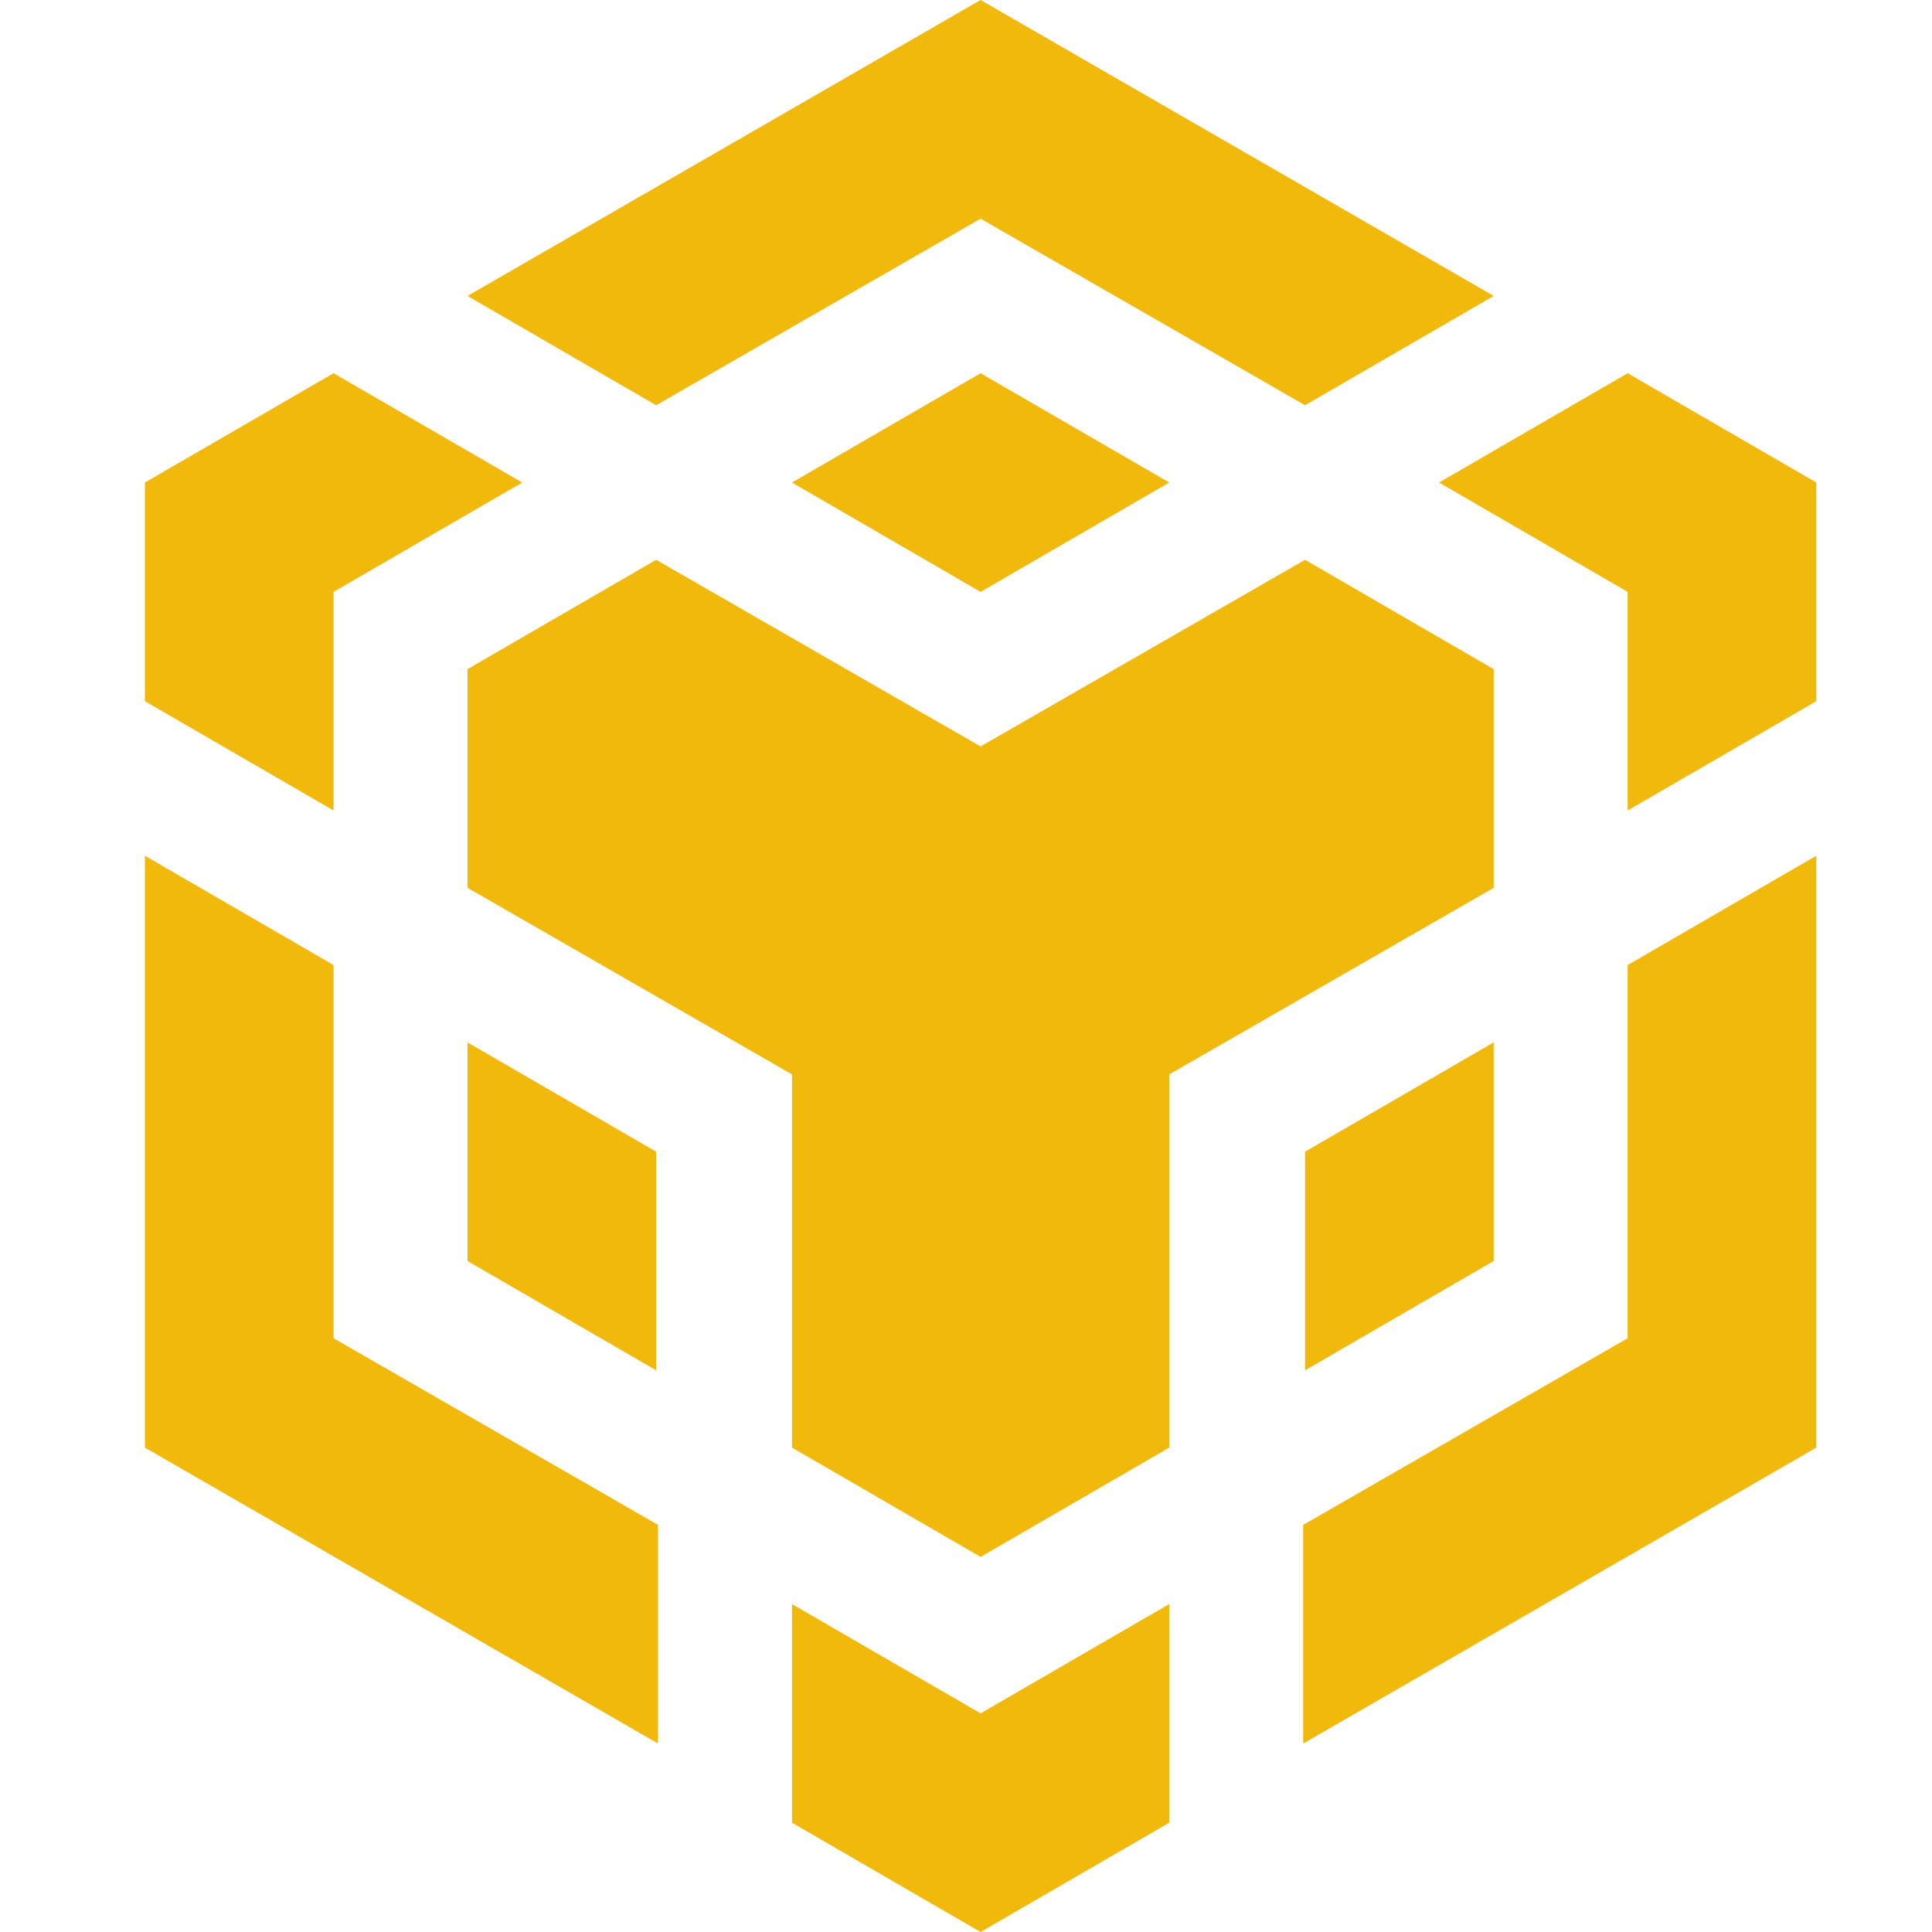
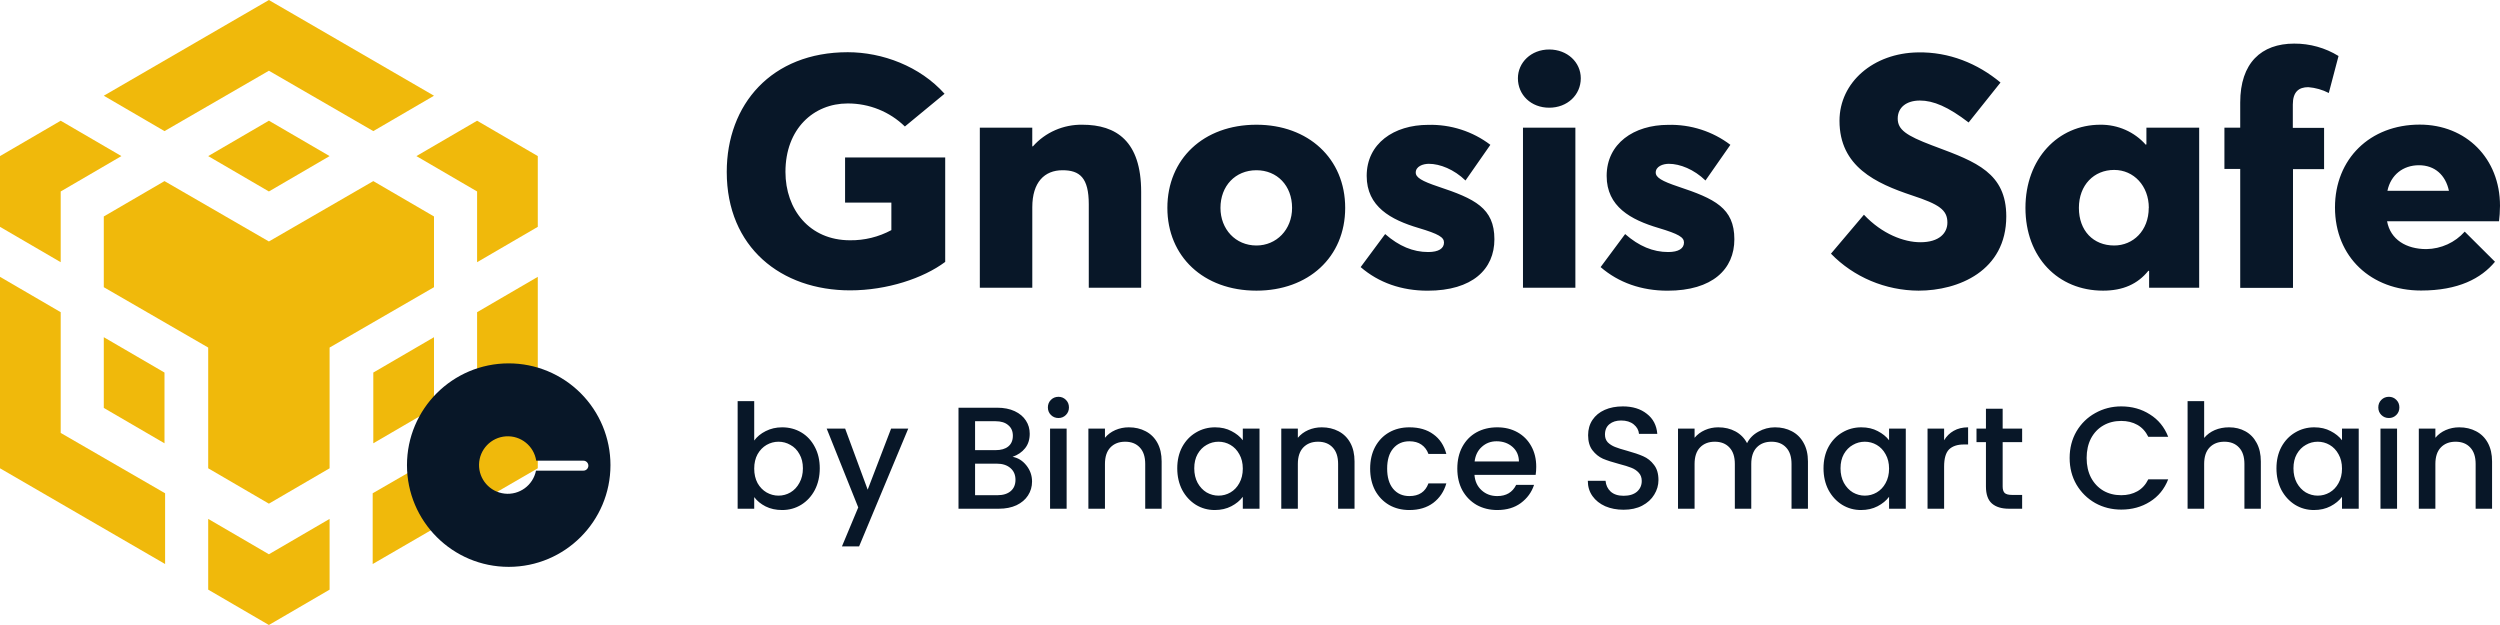
- <svg xmlns="http://www.w3.org/2000/svg" width="40" height="40" viewBox="0 0 40 40" fill="none">
-   <path d="M20.302 0L9.679 6.127L13.585 8.39L20.302 4.527L27.02 8.39L30.926 6.127L20.302 0Z" fill="#F0B90B" />
-   <path d="M27.02 11.59L30.926 13.854V18.381L24.208 22.244V29.971L20.302 32.234L16.397 29.971V22.244L9.679 18.381V13.854L13.585 11.59L20.302 15.454L27.02 11.59Z" fill="#F0B90B" />
-   <path d="M30.926 21.581V26.107L27.02 28.371V23.844L30.926 21.581Z" fill="#F0B90B" />
-   <path d="M26.981 31.571L33.699 27.707V19.98L37.605 17.717V29.971L26.981 36.098V31.571Z" fill="#F0B90B" />
-   <path d="M33.699 12.254L29.794 9.99L33.699 7.727L37.605 9.99V14.517L33.699 16.78V12.254Z" fill="#F0B90B" />
-   <path d="M16.397 37.737V33.21L20.302 35.473L24.208 33.21V37.737L20.302 40L16.397 37.737Z" fill="#F0B90B" />
-   <path d="M13.585 28.371L9.679 26.107V21.581L13.585 23.844V28.371Z" fill="#F0B90B" />
-   <path d="M20.302 12.254L16.397 9.99L20.302 7.727L24.208 9.99L20.302 12.254Z" fill="#F0B90B" />
-   <path d="M10.812 9.99L6.906 12.254V16.78L3 14.517V9.99L6.906 7.727L10.812 9.99Z" fill="#F0B90B" />
-   <path d="M3 17.717L6.906 19.98V27.707L13.624 31.571V36.098L3 29.971V17.717Z" fill="#F0B90B" />
+ <svg xmlns="http://www.w3.org/2000/svg" width="172" height="43" viewBox="0 0 172 43" fill="none">
+   <path d="M7.141 6.586L18.5 0L29.859 6.586L25.683 9.02L18.5 4.866L11.317 9.02L7.141 6.586ZM29.859 14.893L25.683 12.46L18.5 16.613L11.317 12.46L7.141 14.893V19.759L14.324 23.912V32.218L18.5 34.652L22.676 32.218V23.912L29.859 19.759V14.893ZM29.859 28.065V23.199L25.683 25.632V30.498L29.859 28.065ZM32.824 29.785L25.641 33.938V38.805L37 32.218V19.046L32.824 21.479V29.785ZM28.648 10.739L32.824 13.173V18.039L37 15.606V10.739L32.824 8.306L28.648 10.739ZM14.324 35.7V40.567L18.5 43L22.676 40.567V35.7L18.5 38.134L14.324 35.7ZM7.141 28.065L11.317 30.498V25.632L7.141 23.199V28.065ZM14.324 10.739L18.5 13.173L22.676 10.739L18.5 8.306L14.324 10.739ZM4.176 13.173L8.352 10.739L4.176 8.306L0 10.739V15.606L4.176 18.039V13.173ZM4.176 21.479L0 19.046V32.218L11.359 38.805V33.938L4.176 29.785V21.479Z" fill="#F0B90B" />
+   <path fill-rule="evenodd" clip-rule="evenodd" d="M50 11.826C50 7.186 53.076 3.592 58.325 3.592C60.706 3.592 63.297 4.56 64.985 6.451L62.256 8.703C61.213 7.683 59.797 7.112 58.318 7.118C55.983 7.118 54.039 8.854 54.039 11.826C54.039 14.414 55.69 16.531 58.481 16.531C59.475 16.543 60.455 16.302 61.326 15.832V13.94H58.141V10.835H65.03V18.019C63.528 19.144 61.03 19.977 58.488 19.977C53.748 19.977 50 17.026 50 11.826ZM67.412 8.785H71.02V10.067H71.067C71.916 9.105 73.163 8.56 74.466 8.581C76.801 8.581 78.512 9.708 78.512 13.202V19.795H74.908V14.055C74.908 12.229 74.288 11.712 73.102 11.712C71.856 11.712 71.022 12.544 71.022 14.255V19.795H67.412V8.785ZM80.315 14.302C80.315 10.947 82.791 8.581 86.443 8.581C90.005 8.581 92.549 10.902 92.549 14.302C92.549 17.702 90.005 19.997 86.443 19.997C82.791 19.997 80.315 17.635 80.315 14.302ZM88.895 14.302C88.895 12.769 87.864 11.712 86.443 11.712C84.987 11.712 83.968 12.795 83.968 14.302C83.968 15.765 84.999 16.89 86.444 16.89C87.812 16.89 88.895 15.809 88.895 14.302ZM93.613 18.376L95.299 16.103C96.249 16.936 97.22 17.34 98.259 17.34C98.978 17.34 99.347 17.094 99.347 16.687C99.347 16.328 99 16.103 97.59 15.683C95.692 15.119 94.028 14.219 94.028 12.103C94.028 9.872 95.902 8.59 98.259 8.59C99.807 8.55 101.318 9.036 102.537 9.964L100.826 12.418C100.039 11.653 99.067 11.27 98.304 11.27C97.893 11.27 97.403 11.45 97.403 11.871C97.403 12.209 97.816 12.459 98.953 12.839C101.451 13.672 102.815 14.304 102.815 16.464C102.815 18.514 101.313 20 98.215 20C96.433 19.997 94.862 19.457 93.613 18.376ZM104.432 5.385C104.432 4.304 105.337 3.405 106.585 3.405C107.832 3.405 108.758 4.283 108.758 5.385C108.758 6.533 107.832 7.41 106.585 7.41C105.337 7.41 104.432 6.533 104.432 5.385ZM104.781 8.785H108.386V19.795H104.781V8.785ZM110.122 18.376L111.81 16.103C112.757 16.936 113.73 17.34 114.771 17.34C115.486 17.34 115.858 17.094 115.858 16.687C115.858 16.328 115.509 16.103 114.101 15.683C112.203 15.119 110.538 14.219 110.538 12.103C110.538 9.872 112.412 8.59 114.771 8.59C116.318 8.55 117.829 9.036 119.05 9.964L117.337 12.418C116.55 11.653 115.58 11.27 114.815 11.27C114.404 11.27 113.914 11.45 113.914 11.871C113.914 12.209 114.327 12.459 115.464 12.839C117.962 13.672 119.324 14.304 119.324 16.464C119.324 18.514 117.824 20 114.723 20C112.944 19.997 111.371 19.457 110.122 18.376ZM125.97 17.453L128.238 14.773C129.488 16.103 130.993 16.666 132.124 16.666C133.421 16.666 133.981 16.034 133.981 15.314C133.981 14.437 133.405 14.055 131.555 13.446C129.055 12.613 126.557 11.463 126.557 8.312C126.557 5.655 128.894 3.651 131.946 3.605C134.097 3.561 136.071 4.373 137.634 5.678L135.441 8.426C134.031 7.345 133.016 6.917 132.089 6.917C131.166 6.917 130.563 7.389 130.563 8.155C130.563 8.919 131.141 9.324 132.921 10L133.207 10.107C135.954 11.133 138.032 11.91 138.032 14.886C138.032 18.647 134.732 19.997 131.996 19.997C129.716 19.985 127.538 19.067 125.97 17.453ZM139.351 14.302C139.351 10.924 141.591 8.581 144.507 8.581C145.703 8.568 146.848 9.072 147.628 9.956L147.673 9.933V8.785H151.303V19.795H147.859V18.647L147.812 18.624C147.072 19.547 146.053 19.997 144.69 19.997C141.591 19.997 139.351 17.701 139.351 14.302ZM147.839 14.302C147.839 12.793 146.806 11.691 145.455 11.691C144.067 11.691 143.028 12.728 143.028 14.302C143.028 15.877 144.022 16.89 145.455 16.89C146.752 16.89 147.833 15.878 147.833 14.302H147.839ZM154.127 11.622H153.04V8.785H154.127V7.051C154.127 4.327 155.582 3 157.839 3C158.92 2.994 159.978 3.29 160.891 3.853L160.221 6.398C159.783 6.172 159.304 6.036 158.811 5.997C158.162 5.997 157.746 6.313 157.746 7.191V8.798H159.897V11.635H157.758V19.806H154.127V11.622ZM171.933 15.224H164.231C164.462 16.485 165.549 17.138 166.937 17.138C167.951 17.122 168.909 16.684 169.573 15.936L171.655 18.009C170.705 19.157 169.133 19.988 166.568 19.988C163.143 19.988 160.647 17.692 160.647 14.271C160.647 10.938 163.051 8.573 166.475 8.573C169.665 8.573 172 10.894 172 14.159C172 14.483 171.966 14.999 171.933 15.224ZM164.255 13.125H168.486C168.255 12.044 167.514 11.368 166.423 11.368C165.333 11.368 164.486 12.029 164.255 13.125ZM72.304 28.55C72.444 28.69 72.618 28.76 72.824 28.76C73.024 28.76 73.194 28.69 73.334 28.55C73.474 28.41 73.544 28.237 73.544 28.03C73.544 27.823 73.474 27.65 73.334 27.51C73.194 27.37 73.024 27.3 72.824 27.3C72.618 27.3 72.444 27.37 72.304 27.51C72.164 27.65 72.094 27.823 72.094 28.03C72.094 28.237 72.164 28.41 72.304 28.55ZM73.384 35V29.49H72.244V35H73.384ZM52.68 29.66C52.347 29.827 52.083 30.043 51.89 30.31V27.6H50.75V35H51.89V34.2C52.083 34.46 52.343 34.673 52.67 34.84C53.003 35.007 53.383 35.09 53.81 35.09C54.29 35.09 54.727 34.97 55.12 34.73C55.52 34.483 55.833 34.143 56.06 33.71C56.287 33.27 56.4 32.773 56.4 32.22C56.4 31.667 56.287 31.177 56.06 30.75C55.833 30.317 55.523 29.983 55.13 29.75C54.737 29.517 54.297 29.4 53.81 29.4C53.397 29.4 53.02 29.487 52.68 29.66ZM55 31.24C55.16 31.513 55.24 31.84 55.24 32.22C55.24 32.6 55.16 32.933 55 33.22C54.847 33.507 54.64 33.727 54.38 33.88C54.127 34.027 53.853 34.1 53.56 34.1C53.273 34.1 53 34.027 52.74 33.88C52.487 33.733 52.28 33.52 52.12 33.24C51.967 32.953 51.89 32.62 51.89 32.24C51.89 31.86 51.967 31.53 52.12 31.25C52.28 30.97 52.487 30.757 52.74 30.61C53 30.463 53.273 30.39 53.56 30.39C53.853 30.39 54.127 30.463 54.38 30.61C54.64 30.75 54.847 30.96 55 31.24ZM59.107 37.59L62.487 29.49H61.307L59.697 33.69L58.147 29.49H56.877L59.047 34.91L57.927 37.59H59.107ZM69.665 31.43C70.039 31.497 70.355 31.693 70.615 32.02C70.875 32.347 71.005 32.717 71.005 33.13C71.005 33.483 70.912 33.803 70.725 34.09C70.545 34.37 70.282 34.593 69.935 34.76C69.589 34.92 69.185 35 68.725 35H65.945V28.05H68.595C69.069 28.05 69.475 28.13 69.815 28.29C70.155 28.45 70.412 28.667 70.585 28.94C70.759 29.207 70.845 29.507 70.845 29.84C70.845 30.24 70.739 30.573 70.525 30.84C70.312 31.107 70.025 31.303 69.665 31.43ZM67.085 30.97H68.495C68.869 30.97 69.159 30.887 69.365 30.72C69.579 30.547 69.685 30.3 69.685 29.98C69.685 29.667 69.579 29.423 69.365 29.25C69.159 29.07 68.869 28.98 68.495 28.98H67.085V30.97ZM68.625 34.07C69.012 34.07 69.315 33.977 69.535 33.79C69.755 33.603 69.865 33.343 69.865 33.01C69.865 32.67 69.749 32.4 69.515 32.2C69.282 32 68.972 31.9 68.585 31.9H67.085V34.07H68.625ZM77.661 29.4C78.094 29.4 78.481 29.49 78.821 29.67C79.168 29.85 79.438 30.117 79.631 30.47C79.824 30.823 79.921 31.25 79.921 31.75V35H78.791V31.92C78.791 31.427 78.668 31.05 78.421 30.79C78.174 30.523 77.838 30.39 77.411 30.39C76.984 30.39 76.644 30.523 76.391 30.79C76.144 31.05 76.021 31.427 76.021 31.92V35H74.881V29.49H76.021V30.12C76.207 29.893 76.444 29.717 76.731 29.59C77.024 29.463 77.334 29.4 77.661 29.4ZM81.335 30.75C81.108 31.177 80.995 31.667 80.995 32.22C80.995 32.773 81.108 33.27 81.335 33.71C81.568 34.143 81.882 34.483 82.275 34.73C82.668 34.97 83.102 35.09 83.575 35.09C84.002 35.09 84.382 35.003 84.715 34.83C85.048 34.657 85.312 34.44 85.505 34.18V35H86.655V29.49H85.505V30.29C85.312 30.037 85.052 29.827 84.725 29.66C84.405 29.487 84.028 29.4 83.595 29.4C83.115 29.4 82.675 29.52 82.275 29.76C81.882 29.993 81.568 30.323 81.335 30.75ZM85.265 31.25C85.425 31.53 85.505 31.86 85.505 32.24C85.505 32.62 85.425 32.953 85.265 33.24C85.112 33.52 84.908 33.733 84.655 33.88C84.402 34.027 84.128 34.1 83.835 34.1C83.548 34.1 83.275 34.027 83.015 33.88C82.762 33.727 82.555 33.507 82.395 33.22C82.242 32.933 82.165 32.6 82.165 32.22C82.165 31.84 82.242 31.513 82.395 31.24C82.555 30.96 82.762 30.75 83.015 30.61C83.268 30.463 83.542 30.39 83.835 30.39C84.128 30.39 84.402 30.463 84.655 30.61C84.908 30.757 85.112 30.97 85.265 31.25ZM90.932 29.4C91.366 29.4 91.752 29.49 92.092 29.67C92.439 29.85 92.709 30.117 92.902 30.47C93.096 30.823 93.192 31.25 93.192 31.75V35H92.062V31.92C92.062 31.427 91.939 31.05 91.692 30.79C91.446 30.523 91.109 30.39 90.682 30.39C90.256 30.39 89.916 30.523 89.662 30.79C89.416 31.05 89.292 31.427 89.292 31.92V35H88.152V29.49H89.292V30.12C89.479 29.893 89.716 29.717 90.002 29.59C90.296 29.463 90.606 29.4 90.932 29.4ZM94.606 30.75C94.38 31.177 94.266 31.673 94.266 32.24C94.266 32.807 94.38 33.307 94.606 33.74C94.84 34.167 95.16 34.5 95.567 34.74C95.973 34.973 96.44 35.09 96.966 35.09C97.62 35.09 98.166 34.927 98.606 34.6C99.046 34.267 99.347 33.82 99.507 33.26H98.276C98.063 33.84 97.626 34.13 96.966 34.13C96.5 34.13 96.126 33.963 95.847 33.63C95.573 33.297 95.436 32.833 95.436 32.24C95.436 31.647 95.573 31.187 95.847 30.86C96.126 30.527 96.5 30.36 96.966 30.36C97.3 30.36 97.576 30.437 97.796 30.59C98.016 30.743 98.177 30.957 98.276 31.23H99.507C99.353 30.643 99.056 30.193 98.617 29.88C98.183 29.56 97.633 29.4 96.966 29.4C96.44 29.4 95.973 29.517 95.567 29.75C95.16 29.983 94.84 30.317 94.606 30.75ZM105.693 32.11C105.693 32.317 105.679 32.503 105.653 32.67H101.443C101.476 33.11 101.639 33.463 101.933 33.73C102.226 33.997 102.586 34.13 103.013 34.13C103.626 34.13 104.059 33.873 104.313 33.36H105.543C105.376 33.867 105.073 34.283 104.633 34.61C104.199 34.93 103.659 35.09 103.013 35.09C102.486 35.09 102.013 34.973 101.593 34.74C101.179 34.5 100.853 34.167 100.613 33.74C100.379 33.307 100.263 32.807 100.263 32.24C100.263 31.673 100.376 31.177 100.603 30.75C100.836 30.317 101.159 29.983 101.573 29.75C101.993 29.517 102.473 29.4 103.013 29.4C103.533 29.4 103.996 29.513 104.403 29.74C104.809 29.967 105.126 30.287 105.353 30.7C105.579 31.107 105.693 31.577 105.693 32.11ZM104.503 31.75C104.496 31.33 104.346 30.993 104.053 30.74C103.759 30.487 103.396 30.36 102.963 30.36C102.569 30.36 102.233 30.487 101.953 30.74C101.673 30.987 101.506 31.323 101.453 31.75H104.503ZM110.442 34.83C110.815 34.99 111.235 35.07 111.702 35.07C112.195 35.07 112.622 34.977 112.982 34.79C113.349 34.597 113.625 34.343 113.812 34.03C114.005 33.717 114.102 33.383 114.102 33.03C114.102 32.59 113.999 32.24 113.792 31.98C113.592 31.713 113.345 31.517 113.052 31.39C112.765 31.263 112.392 31.137 111.932 31.01C111.585 30.917 111.312 30.83 111.112 30.75C110.912 30.67 110.745 30.563 110.612 30.43C110.485 30.29 110.422 30.113 110.422 29.9C110.422 29.587 110.525 29.347 110.732 29.18C110.939 29.013 111.205 28.93 111.532 28.93C111.892 28.93 112.182 29.02 112.402 29.2C112.622 29.38 112.742 29.597 112.762 29.85H114.022C113.975 29.263 113.735 28.803 113.302 28.47C112.875 28.13 112.325 27.96 111.652 27.96C111.179 27.96 110.762 28.04 110.402 28.2C110.042 28.36 109.762 28.59 109.562 28.89C109.362 29.19 109.262 29.54 109.262 29.94C109.262 30.373 109.362 30.72 109.562 30.98C109.762 31.24 110.002 31.433 110.282 31.56C110.569 31.68 110.939 31.8 111.392 31.92C111.752 32.013 112.032 32.1 112.232 32.18C112.439 32.26 112.609 32.373 112.742 32.52C112.882 32.667 112.952 32.857 112.952 33.09C112.952 33.39 112.842 33.637 112.622 33.83C112.402 34.017 112.095 34.11 111.702 34.11C111.322 34.11 111.025 34.013 110.812 33.82C110.605 33.627 110.489 33.38 110.462 33.08H109.242C109.242 33.48 109.349 33.83 109.562 34.13C109.775 34.43 110.069 34.663 110.442 34.83ZM122.117 29.4C122.551 29.4 122.937 29.49 123.277 29.67C123.624 29.85 123.894 30.117 124.087 30.47C124.287 30.823 124.387 31.25 124.387 31.75V35H123.257V31.92C123.257 31.427 123.134 31.05 122.887 30.79C122.641 30.523 122.304 30.39 121.877 30.39C121.451 30.39 121.111 30.523 120.857 30.79C120.611 31.05 120.487 31.427 120.487 31.92V35H119.357V31.92C119.357 31.427 119.234 31.05 118.987 30.79C118.741 30.523 118.404 30.39 117.977 30.39C117.551 30.39 117.211 30.523 116.957 30.79C116.711 31.05 116.587 31.427 116.587 31.92V35H115.447V29.49H116.587V30.12C116.774 29.893 117.011 29.717 117.297 29.59C117.584 29.463 117.891 29.4 118.217 29.4C118.657 29.4 119.051 29.493 119.397 29.68C119.744 29.867 120.011 30.137 120.197 30.49C120.364 30.157 120.624 29.893 120.977 29.7C121.331 29.5 121.711 29.4 122.117 29.4ZM125.798 30.75C125.571 31.177 125.458 31.667 125.458 32.22C125.458 32.773 125.571 33.27 125.798 33.71C126.031 34.143 126.345 34.483 126.738 34.73C127.131 34.97 127.565 35.09 128.038 35.09C128.465 35.09 128.845 35.003 129.178 34.83C129.511 34.657 129.775 34.44 129.968 34.18V35H131.118V29.49H129.968V30.29C129.775 30.037 129.515 29.827 129.188 29.66C128.868 29.487 128.491 29.4 128.058 29.4C127.578 29.4 127.138 29.52 126.738 29.76C126.345 29.993 126.031 30.323 125.798 30.75ZM129.728 31.25C129.888 31.53 129.968 31.86 129.968 32.24C129.968 32.62 129.888 32.953 129.728 33.24C129.575 33.52 129.371 33.733 129.118 33.88C128.865 34.027 128.591 34.1 128.298 34.1C128.011 34.1 127.738 34.027 127.478 33.88C127.225 33.727 127.018 33.507 126.858 33.22C126.705 32.933 126.628 32.6 126.628 32.22C126.628 31.84 126.705 31.513 126.858 31.24C127.018 30.96 127.225 30.75 127.478 30.61C127.731 30.463 128.005 30.39 128.298 30.39C128.591 30.39 128.865 30.463 129.118 30.61C129.371 30.757 129.575 30.97 129.728 31.25ZM133.755 30.29C133.922 30.01 134.142 29.793 134.415 29.64C134.695 29.48 135.025 29.4 135.405 29.4V30.58H135.115C134.669 30.58 134.329 30.693 134.095 30.92C133.869 31.147 133.755 31.54 133.755 32.1V35H132.615V29.49H133.755V30.29ZM137.783 33.47V30.42H139.123V29.49H137.783V28.12H136.633V29.49H135.983V30.42H136.633V33.47C136.633 34.01 136.77 34.4 137.043 34.64C137.316 34.88 137.71 35 138.223 35H139.123V34.05H138.423C138.19 34.05 138.023 34.007 137.923 33.92C137.83 33.827 137.783 33.677 137.783 33.47ZM142.391 31.51C142.391 30.83 142.548 30.22 142.861 29.68C143.181 29.14 143.611 28.72 144.151 28.42C144.698 28.113 145.295 27.96 145.941 27.96C146.681 27.96 147.338 28.143 147.911 28.51C148.491 28.87 148.911 29.383 149.171 30.05H147.801C147.621 29.683 147.371 29.41 147.051 29.23C146.731 29.05 146.361 28.96 145.941 28.96C145.481 28.96 145.071 29.063 144.711 29.27C144.351 29.477 144.068 29.773 143.861 30.16C143.661 30.547 143.561 30.997 143.561 31.51C143.561 32.023 143.661 32.473 143.861 32.86C144.068 33.247 144.351 33.547 144.711 33.76C145.071 33.967 145.481 34.07 145.941 34.07C146.361 34.07 146.731 33.98 147.051 33.8C147.371 33.62 147.621 33.347 147.801 32.98H149.171C148.911 33.647 148.491 34.16 147.911 34.52C147.338 34.88 146.681 35.06 145.941 35.06C145.288 35.06 144.691 34.91 144.151 34.61C143.611 34.303 143.181 33.88 142.861 33.34C142.548 32.8 142.391 32.19 142.391 31.51ZM154.476 29.67C154.149 29.49 153.776 29.4 153.356 29.4C153.003 29.4 152.676 29.463 152.376 29.59C152.083 29.717 151.839 29.897 151.646 30.13V27.6H150.506V35H151.646V31.92C151.646 31.427 151.769 31.05 152.016 30.79C152.269 30.523 152.609 30.39 153.036 30.39C153.463 30.39 153.799 30.523 154.046 30.79C154.293 31.05 154.416 31.427 154.416 31.92V35H155.546V31.75C155.546 31.25 155.449 30.823 155.256 30.47C155.069 30.117 154.809 29.85 154.476 29.67ZM156.62 32.22C156.62 31.667 156.733 31.177 156.96 30.75C157.193 30.323 157.507 29.993 157.9 29.76C158.3 29.52 158.74 29.4 159.22 29.4C159.653 29.4 160.03 29.487 160.35 29.66C160.677 29.827 160.937 30.037 161.13 30.29V29.49H162.28V35H161.13V34.18C160.937 34.44 160.673 34.657 160.34 34.83C160.007 35.003 159.627 35.09 159.2 35.09C158.727 35.09 158.293 34.97 157.9 34.73C157.507 34.483 157.193 34.143 156.96 33.71C156.733 33.27 156.62 32.773 156.62 32.22ZM161.13 32.24C161.13 31.86 161.05 31.53 160.89 31.25C160.737 30.97 160.533 30.757 160.28 30.61C160.027 30.463 159.753 30.39 159.46 30.39C159.167 30.39 158.893 30.463 158.64 30.61C158.387 30.75 158.18 30.96 158.02 31.24C157.867 31.513 157.79 31.84 157.79 32.22C157.79 32.6 157.867 32.933 158.02 33.22C158.18 33.507 158.387 33.727 158.64 33.88C158.9 34.027 159.173 34.1 159.46 34.1C159.753 34.1 160.027 34.027 160.28 33.88C160.533 33.733 160.737 33.52 160.89 33.24C161.05 32.953 161.13 32.62 161.13 32.24ZM163.837 28.55C163.977 28.69 164.151 28.76 164.357 28.76C164.557 28.76 164.727 28.69 164.867 28.55C165.007 28.41 165.077 28.237 165.077 28.03C165.077 27.823 165.007 27.65 164.867 27.51C164.727 27.37 164.557 27.3 164.357 27.3C164.151 27.3 163.977 27.37 163.837 27.51C163.697 27.65 163.627 27.823 163.627 28.03C163.627 28.237 163.697 28.41 163.837 28.55ZM164.917 35V29.49H163.777V35H164.917ZM169.194 29.4C169.627 29.4 170.014 29.49 170.354 29.67C170.701 29.85 170.971 30.117 171.164 30.47C171.357 30.823 171.454 31.25 171.454 31.75V35H170.324V31.92C170.324 31.427 170.201 31.05 169.954 30.79C169.707 30.523 169.371 30.39 168.944 30.39C168.517 30.39 168.177 30.523 167.924 30.79C167.677 31.05 167.554 31.427 167.554 31.92V35H166.414V29.49H167.554V30.12C167.741 29.893 167.977 29.717 168.264 29.59C168.557 29.463 168.867 29.4 169.194 29.4ZM28 32.001C28 28.135 31.133 25.001 34.999 25C36.856 25 38.636 25.737 39.95 27.05C41.263 28.363 42 30.143 42 32C42 35.866 38.866 39 35 39C31.135 39 28 35.867 28 32.001ZM36.876 32.382H40.123C40.249 32.387 40.368 32.322 40.432 32.214C40.497 32.105 40.497 31.971 40.432 31.862C40.368 31.754 40.25 31.689 40.124 31.694H36.891C36.735 30.68 35.83 29.954 34.806 30.021C33.783 30.088 32.981 30.926 32.958 31.951C32.935 32.976 33.7 33.849 34.719 33.961C35.738 34.073 36.675 33.388 36.876 32.382Z" fill="#081728" />
</svg>
